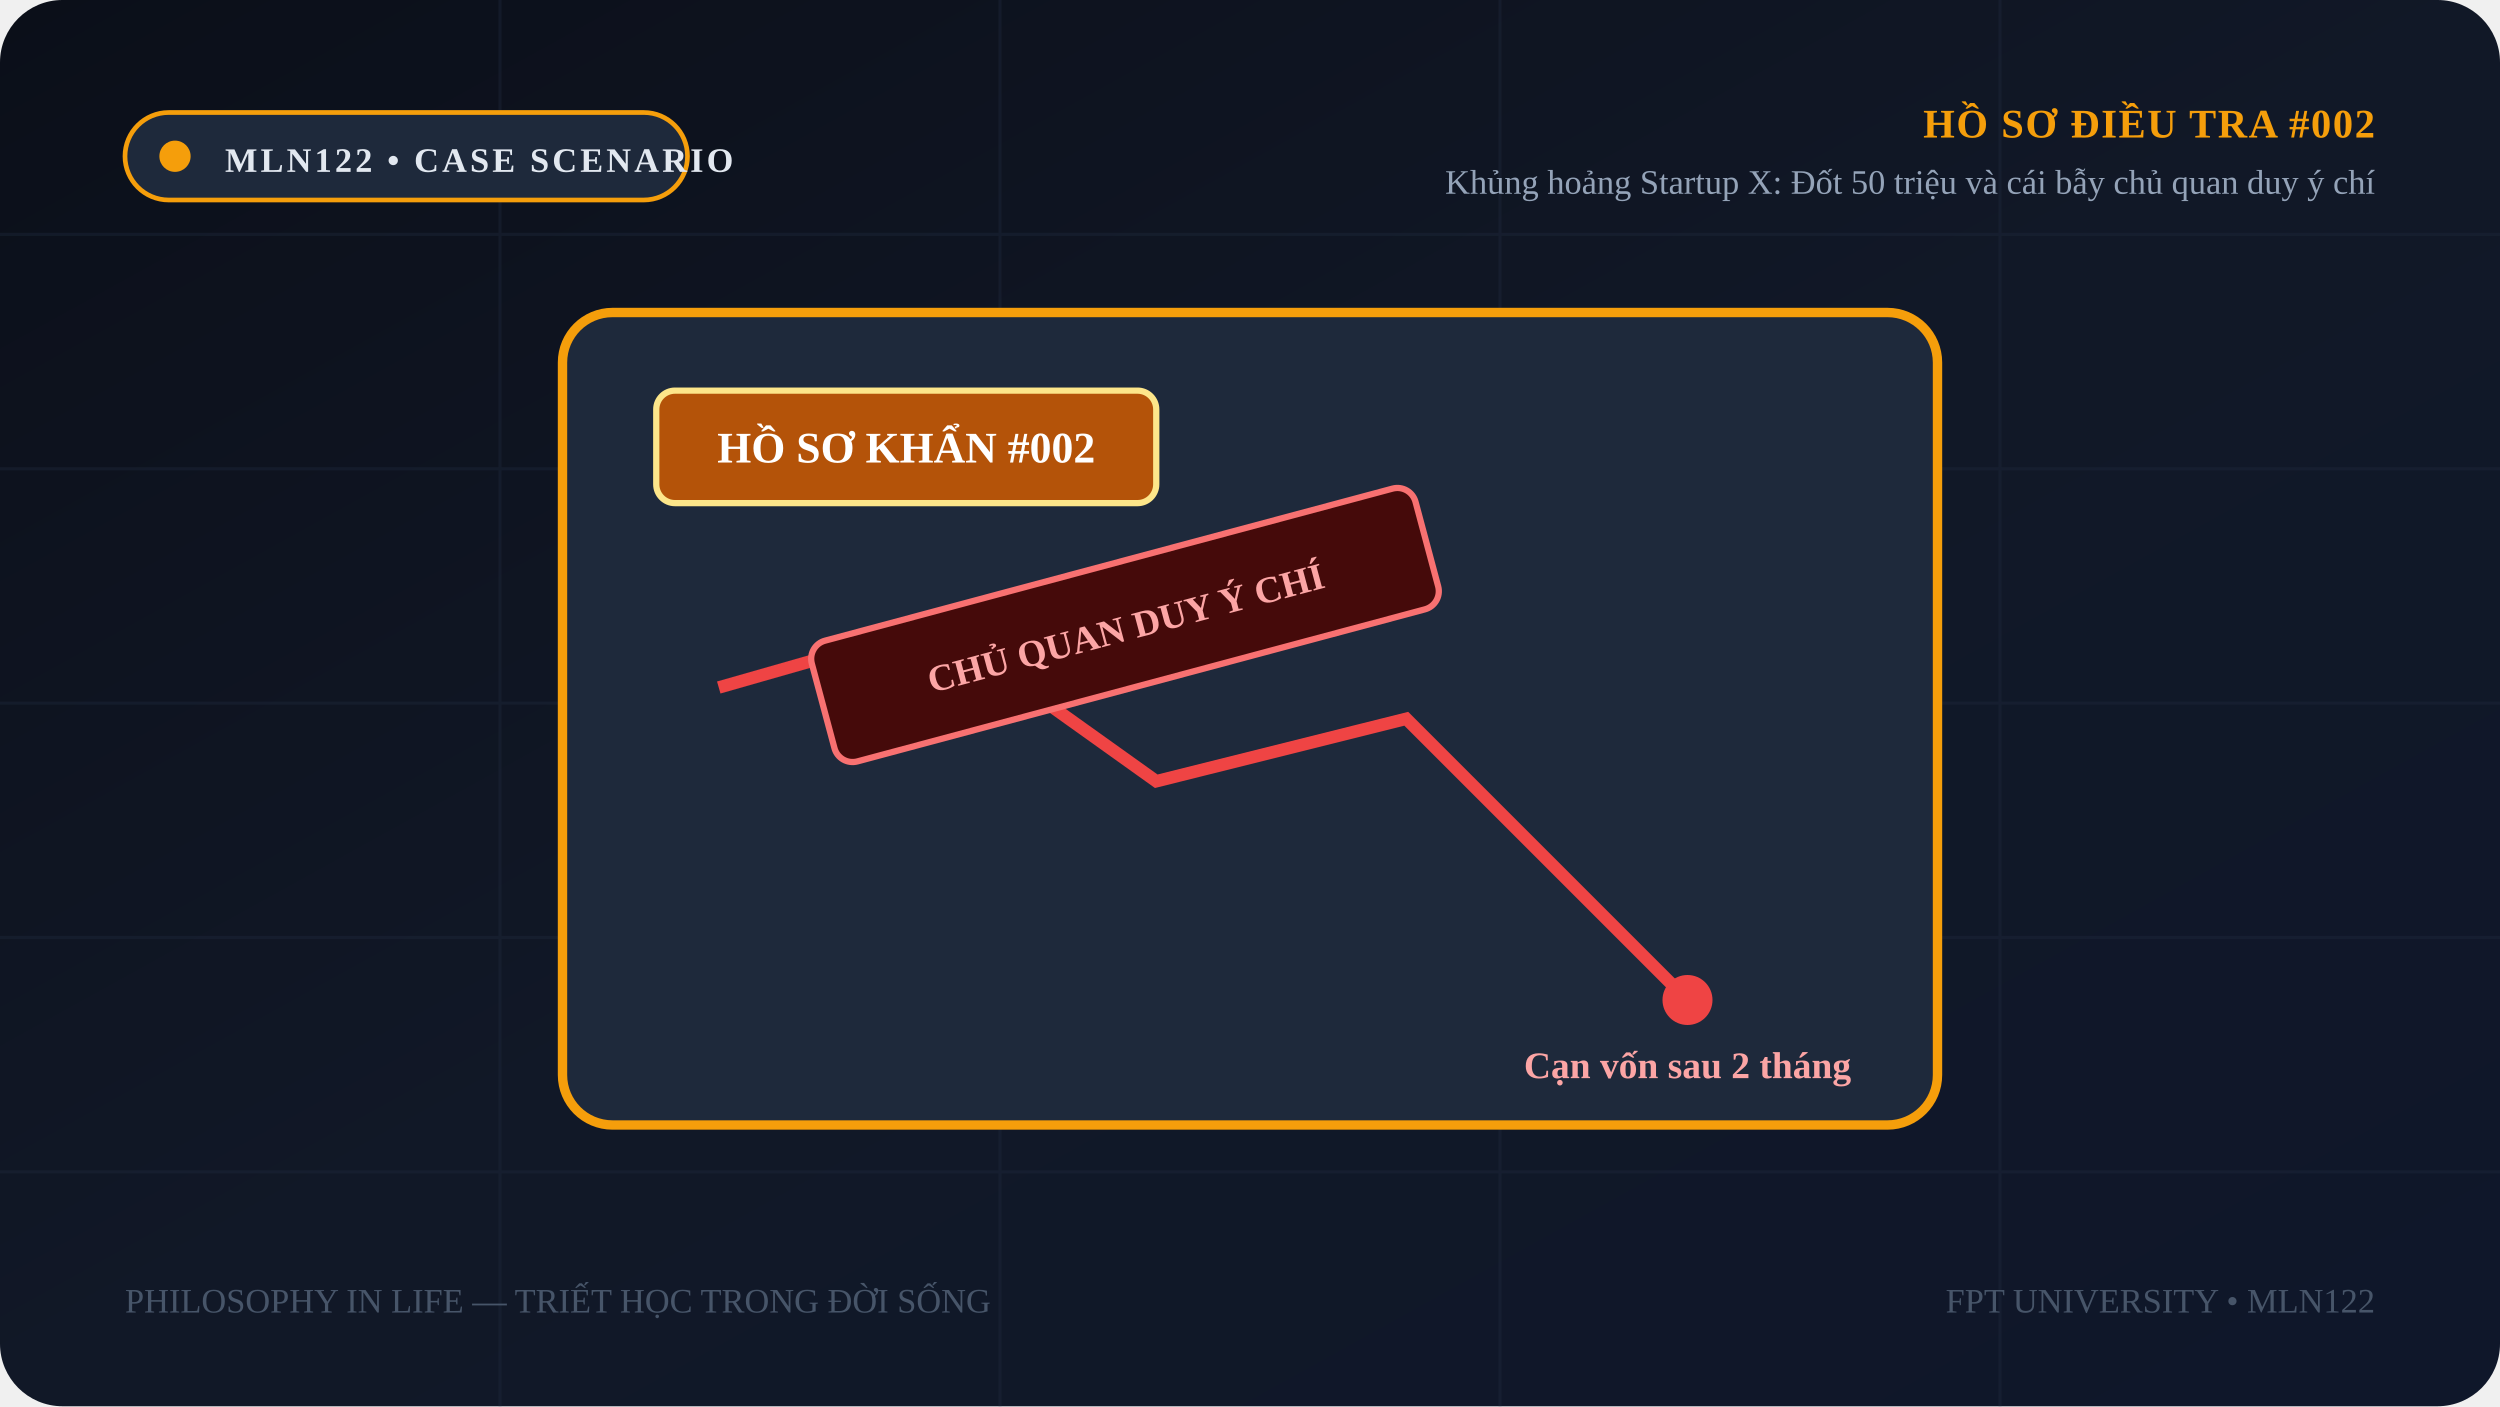
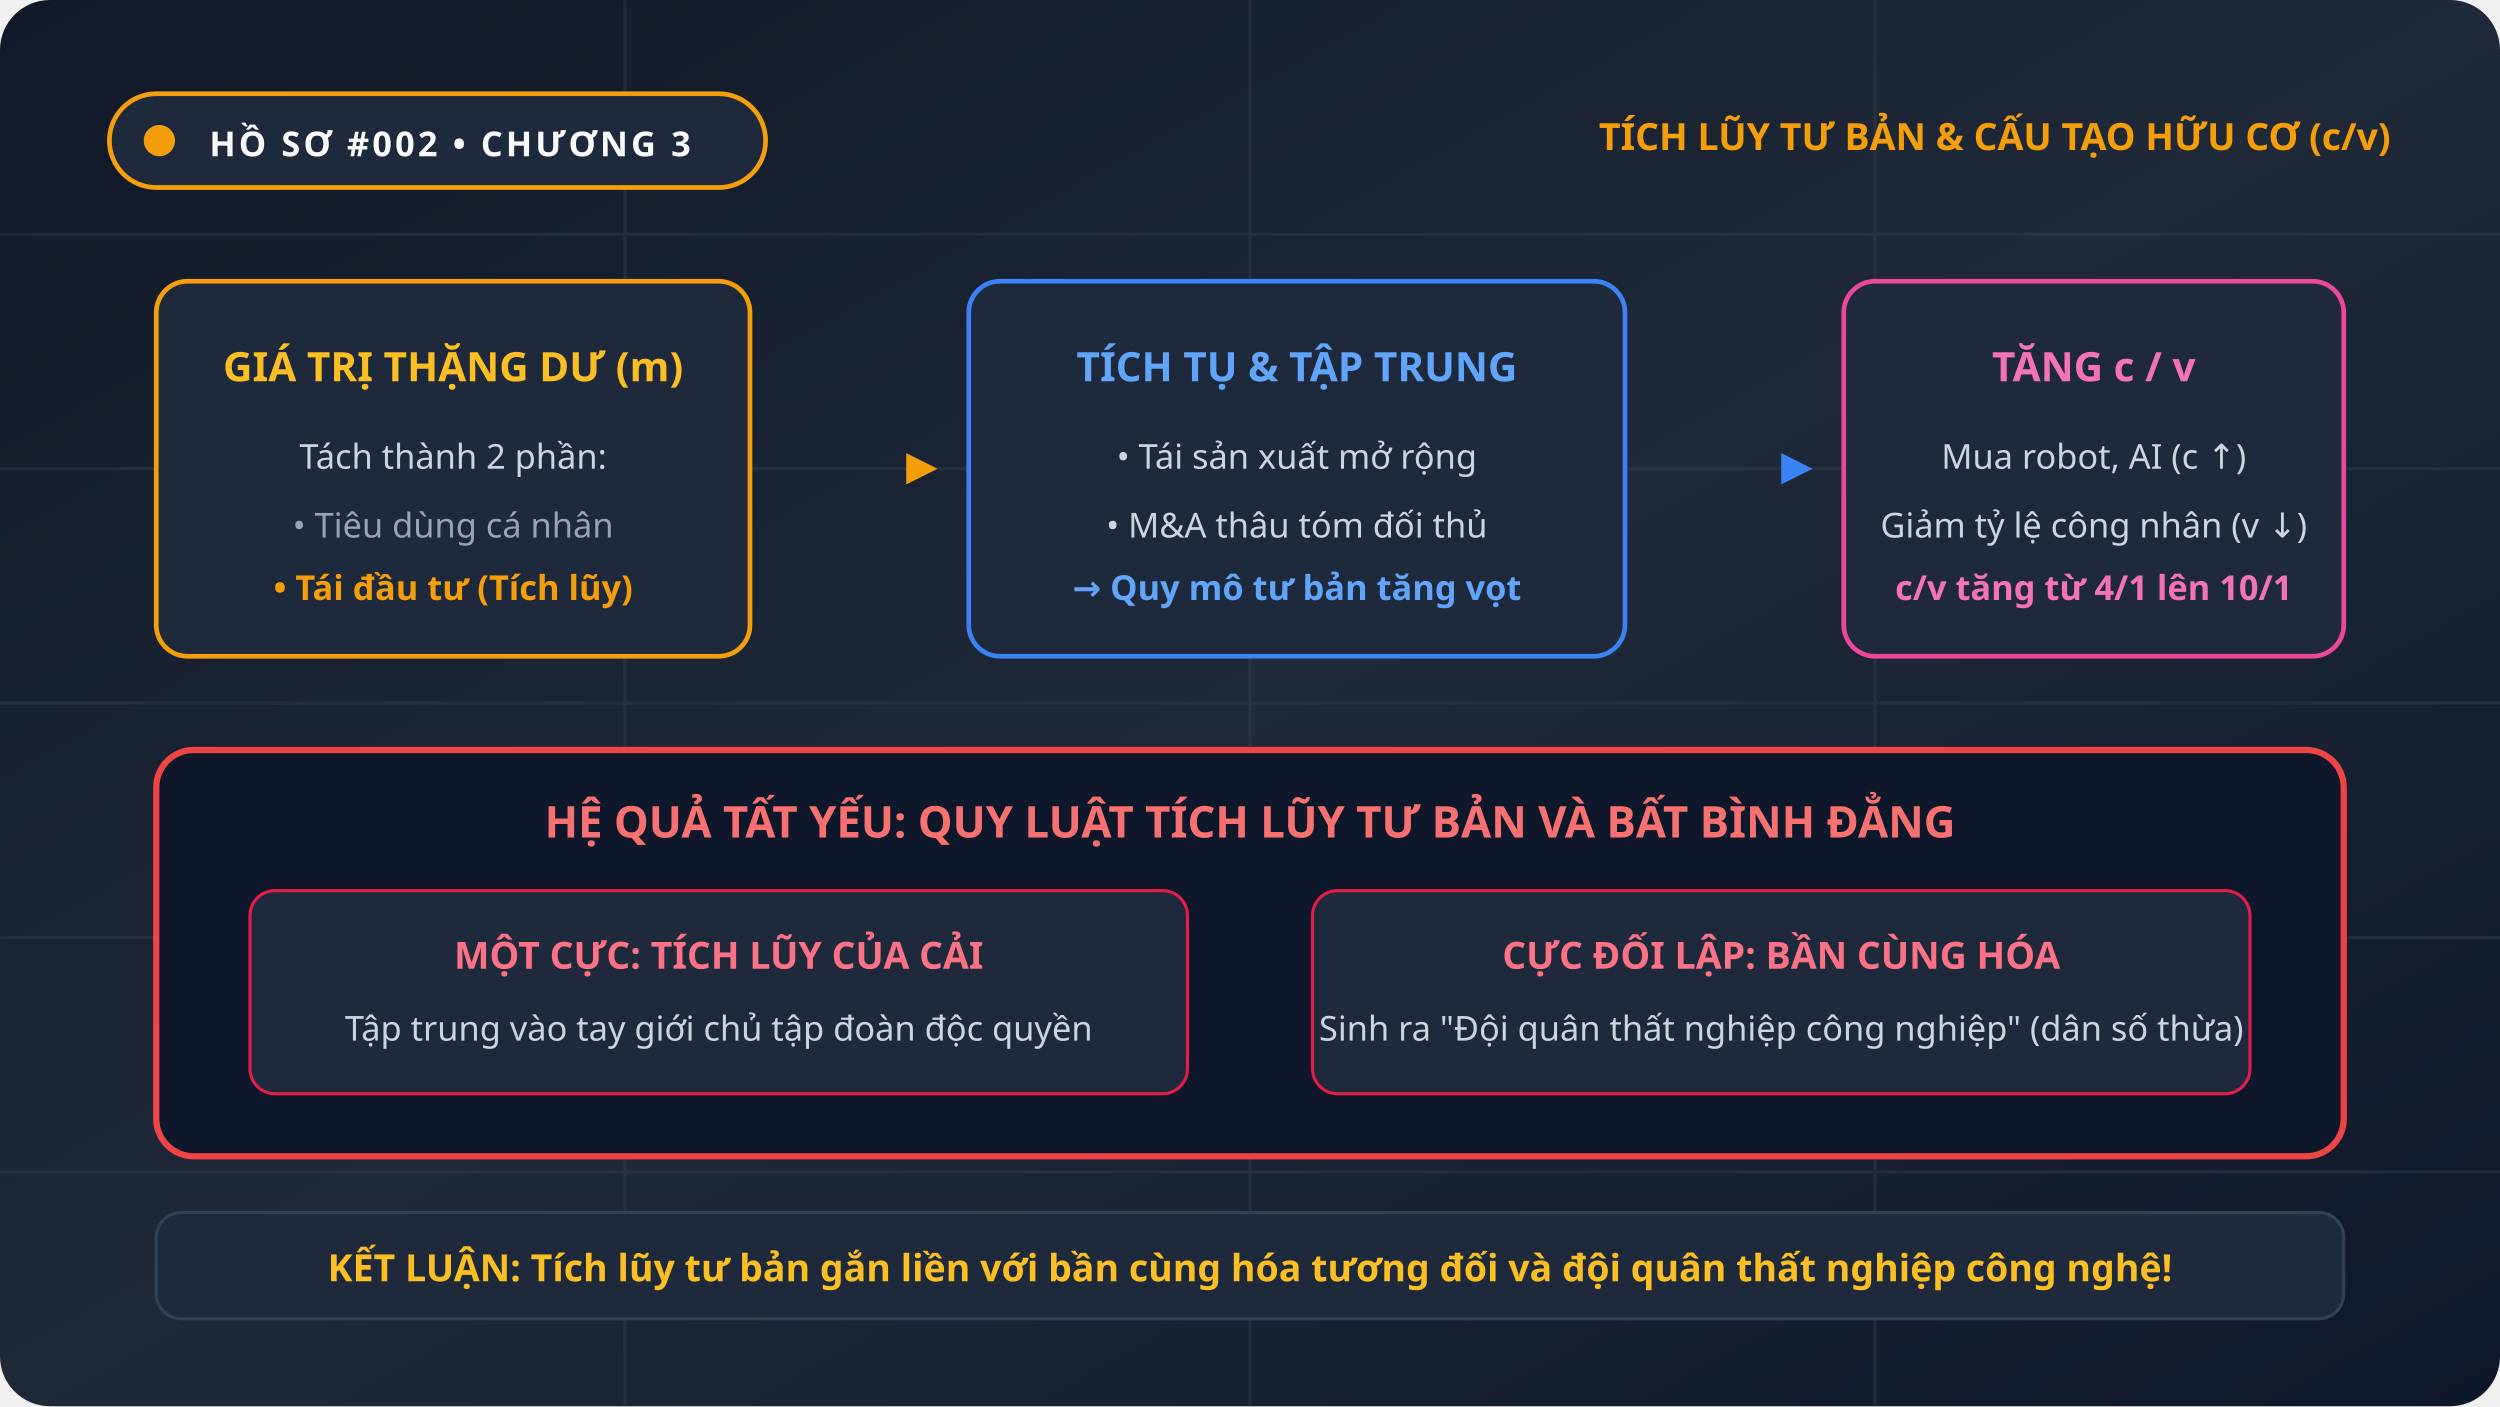
<svg xmlns="http://www.w3.org/2000/svg" viewBox="0 0 800 450" width="800" height="450">
  <defs>
-     <linearGradient id="bgGrad" x1="0%" y1="0%" x2="100%" y2="100%">
-       <stop offset="0%" stop-color="#0b0f19" />
-       <stop offset="50%" stop-color="#111827" />
+     <linearGradient id="bgGrad2" x1="0%" y1="0%" x2="100%" y2="100%">
+       <stop offset="0%" stop-color="#111827" />
+       <stop offset="50%" stop-color="#1f2937" />
      <stop offset="100%" stop-color="#0f172a" />
    </linearGradient>
-     <linearGradient id="cyanGlow" x1="0%" y1="0%" x2="100%" y2="100%">
-       <stop offset="0%" stop-color="#38bdf8" />
-       <stop offset="100%" stop-color="#0284c7" />
-     </linearGradient>
-     <linearGradient id="goldGlow" x1="0%" y1="0%" x2="100%" y2="100%">
-       <stop offset="0%" stop-color="#fbbf24" />
-       <stop offset="100%" stop-color="#d97706" />
-     </linearGradient>
-     <linearGradient id="greenGlow" x1="0%" y1="0%" x2="100%" y2="100%">
-       <stop offset="0%" stop-color="#34d399" />
-       <stop offset="100%" stop-color="#059669" />
-     </linearGradient>
-     <linearGradient id="pinkGlow" x1="0%" y1="0%" x2="100%" y2="100%">
-       <stop offset="0%" stop-color="#f472b6" />
-       <stop offset="100%" stop-color="#db2777" />
-     </linearGradient>
-     <filter id="softGlow" x="-20%" y="-20%" width="140%" height="140%">
-       <feGaussianBlur stdDeviation="8" result="blur" />
-       <feComposite in="SourceGraphic" in2="blur" operator="over" />
-     </filter>
  </defs>
-   <rect width="800" height="450" rx="20" fill="url(#bgGrad)" />
-   <g stroke="#1e293b" stroke-width="1" opacity="0.4">
+   <rect width="800" height="450" rx="16" fill="url(#bgGrad2)" />
+   <g stroke="#374151" stroke-width="1" opacity="0.4">
    <line x1="0" y1="75" x2="800" y2="75" />
    <line x1="0" y1="150" x2="800" y2="150" />
    <line x1="0" y1="225" x2="800" y2="225" />
    <line x1="0" y1="300" x2="800" y2="300" />
    <line x1="0" y1="375" x2="800" y2="375" />
-     <line x1="160" y1="0" x2="160" y2="450" />
-     <line x1="320" y1="0" x2="320" y2="450" />
-     <line x1="480" y1="0" x2="480" y2="450" />
-     <line x1="640" y1="0" x2="640" y2="450" />
+     <line x1="200" y1="0" x2="200" y2="450" />
+     <line x1="400" y1="0" x2="400" y2="450" />
+     <line x1="600" y1="0" x2="600" y2="450" />
  </g>
-   <g transform="translate(40, 36)">
-     <rect width="180" height="28" rx="14" fill="#1e293b" stroke="#f59e0b" stroke-width="1.5" />
-     <circle cx="16" cy="14" r="5" fill="#f59e0b" />
-     <text x="32" y="19" fill="#e2e8f0" font-size="11" font-weight="bold" letter-spacing="1">MLN122 • CASE SCENARIO</text>
+   <g transform="translate(35, 30)">
+     <rect width="210" height="30" rx="15" fill="#1e293b" stroke="#f59e0b" stroke-width="1.5" />
+     <circle cx="16" cy="15" r="5" fill="#f59e0b" />
+     <text x="32" y="20" fill="#f8fafc" font-size="11" font-weight="bold" font-family="'Be Vietnam Pro', sans-serif" letter-spacing="1">HỒ SƠ #002 • CHƯƠNG 3</text>
  </g>
-   <text x="760" y="44" fill="#f59e0b" font-size="13" font-weight="bold" text-anchor="end" letter-spacing="0.5">HỒ SƠ ĐIỀU TRA #002</text>
-   <text x="760" y="62" fill="#94a3b8" font-size="11" text-anchor="end">Khủng hoảng Startup X: Đốt 50 triệu và cái bẫy chủ quan duy ý chí</text>
-   <rect x="180" y="100" width="440" height="260" rx="16" fill="#1e293b" stroke="#f59e0b" stroke-width="3" />
-   <rect x="210" y="125" width="160" height="36" rx="6" fill="#b45309" stroke="#fde68a" stroke-width="2" />
-   <text x="290" y="148" fill="#ffffff" font-size="14" font-weight="bold" text-anchor="middle">HỒ SƠ KHẨN #002</text>
-   <polyline points="230,220 300,200 370,250 450,230 540,320" fill="none" stroke="#ef4444" stroke-width="4" />
-   <circle cx="540" cy="320" r="8" fill="#ef4444" />
-   <text x="540" y="345" fill="#fca5a5" font-size="12" font-weight="bold" text-anchor="middle">Cạn vốn sau 2 tháng</text>
-   <g transform="translate(360, 200) rotate(-15)">
-     <rect x="-100" y="-20" width="200" height="40" rx="6" fill="#450a0a" stroke="#f87171" stroke-width="2" />
-     <text x="0" y="5" fill="#fca5a5" font-size="12" font-weight="bold" text-anchor="middle">CHỦ QUAN DUY Ý CHÍ</text>
+   <text x="765" y="48" fill="#f59e0b" font-size="12" font-weight="bold" text-anchor="end" font-family="'Be Vietnam Pro', sans-serif">TÍCH LŨY TƯ BẢN &amp; CẤU TẠO HỮU CƠ (c/v)</text>
+   <g transform="translate(50, 90)">
+     <g transform="translate(0, 0)">
+       <rect width="190" height="120" rx="10" fill="#1e293b" stroke="#f59e0b" stroke-width="1.5" />
+       <text x="95" y="32" fill="#fbbf24" font-size="13" font-weight="bold" text-anchor="middle" font-family="'Be Vietnam Pro', sans-serif">GIÁ TRỊ THẶNG DƯ (m)</text>
+       <text x="95" y="60" fill="#cbd5e1" font-size="11" text-anchor="middle" font-family="'Be Vietnam Pro', sans-serif">Tách thành 2 phần:</text>
+       <text x="95" y="82" fill="#94a3b8" font-size="11" text-anchor="middle" font-family="'Be Vietnam Pro', sans-serif">• Tiêu dùng cá nhân</text>
+       <text x="95" y="102" fill="#f59e0b" font-size="11" font-weight="bold" text-anchor="middle" font-family="'Be Vietnam Pro', sans-serif">• Tái đầu tư (Tích lũy)</text>
+     </g>
+     <polygon points="250,60 240,55 240,65" fill="#f59e0b" />
+     <g transform="translate(260, 0)">
+       <rect width="210" height="120" rx="10" fill="#1e293b" stroke="#3b82f6" stroke-width="1.5" />
+       <text x="105" y="32" fill="#60a5fa" font-size="13" font-weight="bold" text-anchor="middle" font-family="'Be Vietnam Pro', sans-serif">TÍCH TỤ &amp; TẬP TRUNG</text>
+       <text x="105" y="60" fill="#cbd5e1" font-size="11" text-anchor="middle" font-family="'Be Vietnam Pro', sans-serif">• Tái sản xuất mở rộng</text>
+       <text x="105" y="82" fill="#cbd5e1" font-size="11" text-anchor="middle" font-family="'Be Vietnam Pro', sans-serif">• M&amp;A thâu tóm đối thủ</text>
+       <text x="105" y="102" fill="#60a5fa" font-size="11" font-weight="bold" text-anchor="middle" font-family="'Be Vietnam Pro', sans-serif">→ Quy mô tư bản tăng vọt</text>
+     </g>
+     <polygon points="530,60 520,55 520,65" fill="#3b82f6" />
+     <g transform="translate(540, 0)">
+       <rect width="160" height="120" rx="10" fill="#1e293b" stroke="#ec4899" stroke-width="1.5" />
+       <text x="80" y="32" fill="#f472b6" font-size="13" font-weight="bold" text-anchor="middle" font-family="'Be Vietnam Pro', sans-serif">TĂNG c / v</text>
+       <text x="80" y="60" fill="#cbd5e1" font-size="11" text-anchor="middle" font-family="'Be Vietnam Pro', sans-serif">Mua robot, AI (c ↑)</text>
+       <text x="80" y="82" fill="#cbd5e1" font-size="11" text-anchor="middle" font-family="'Be Vietnam Pro', sans-serif">Giảm tỷ lệ công nhân (v ↓)</text>
+       <text x="80" y="102" fill="#f472b6" font-size="11" font-weight="bold" text-anchor="middle" font-family="'Be Vietnam Pro', sans-serif">c/v tăng từ 4/1 lên 10/1</text>
+     </g>
+     <g transform="translate(0, 150)">
+       <rect width="700" height="130" rx="12" fill="#0f172a" stroke="#ef4444" stroke-width="2" />
+       <text x="350" y="28" fill="#f87171" font-size="14" font-weight="bold" text-anchor="middle" font-family="'Be Vietnam Pro', sans-serif">HỆ QUẢ TẤT YẾU: QUY LUẬT TÍCH LŨY TƯ BẢN VÀ BẤT BÌNH ĐẲNG</text>
+       <g transform="translate(30, 45)">
+         <rect width="300" height="65" rx="8" fill="#1e293b" stroke="#e11d48" stroke-width="1" />
+         <text x="150" y="25" fill="#fb7185" font-size="12" font-weight="bold" text-anchor="middle" font-family="'Be Vietnam Pro', sans-serif">MỘT CỰC: TÍCH LŨY CỦA CẢI</text>
+         <text x="150" y="48" fill="#cbd5e1" font-size="11" text-anchor="middle" font-family="'Be Vietnam Pro', sans-serif">Tập trung vào tay giới chủ tập đoàn độc quyền</text>
+       </g>
+       <g transform="translate(370, 45)">
+         <rect width="300" height="65" rx="8" fill="#1e293b" stroke="#e11d48" stroke-width="1" />
+         <text x="150" y="25" fill="#fb7185" font-size="12" font-weight="bold" text-anchor="middle" font-family="'Be Vietnam Pro', sans-serif">CỰC ĐỐI LẬP: BẦN CÙNG HÓA</text>
+         <text x="150" y="48" fill="#cbd5e1" font-size="11" text-anchor="middle" font-family="'Be Vietnam Pro', sans-serif">Sinh ra "Đội quân thất nghiệp công nghiệp" (dân số thừa)</text>
+       </g>
+     </g>
  </g>
-   <text x="40" y="420" fill="#475569" font-size="11" font-weight="500">PHILOSOPHY IN LIFE — TRIẾT HỌC TRONG ĐỜI SỐNG</text>
-   <text x="760" y="420" fill="#475569" font-size="11" text-anchor="end">FPT UNIVERSITY • MLN122</text>
+   <rect x="50" y="388" width="700" height="34" rx="8" fill="#1e293b" stroke="#334155" stroke-width="1" />
+   <text x="400" y="410" fill="#fbbf24" font-size="12" font-weight="bold" text-anchor="middle" font-family="'Be Vietnam Pro', sans-serif">KẾT LUẬN: Tích lũy tư bản gắn liền với bần cùng hóa tương đối và đội quân thất nghiệp công nghệ!</text>
</svg>
